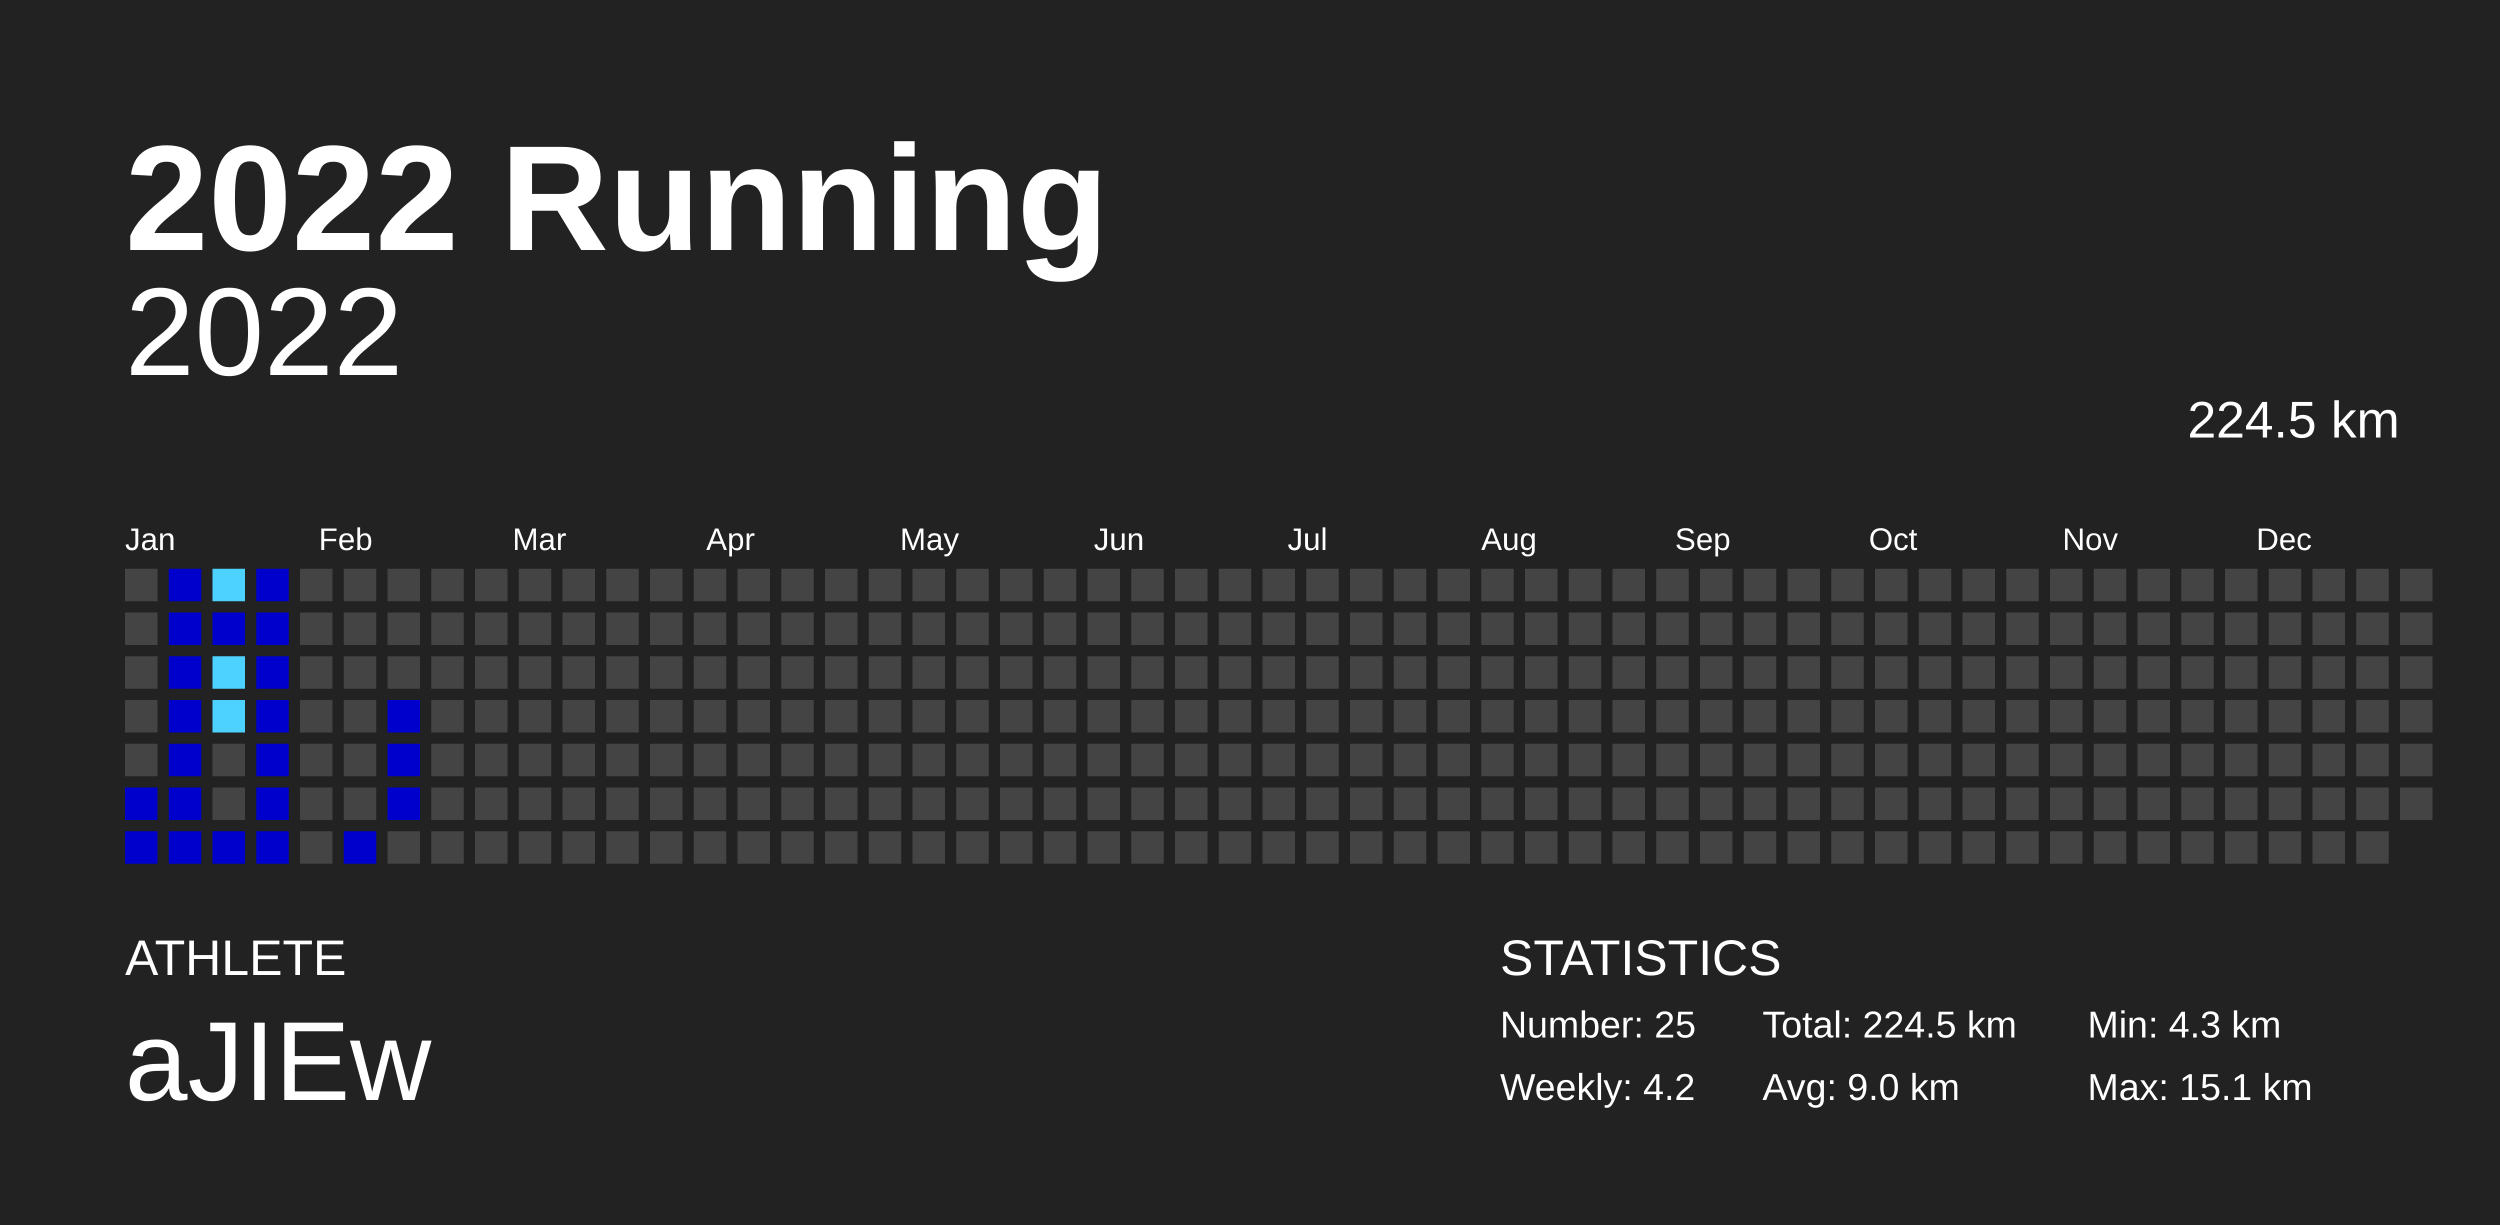
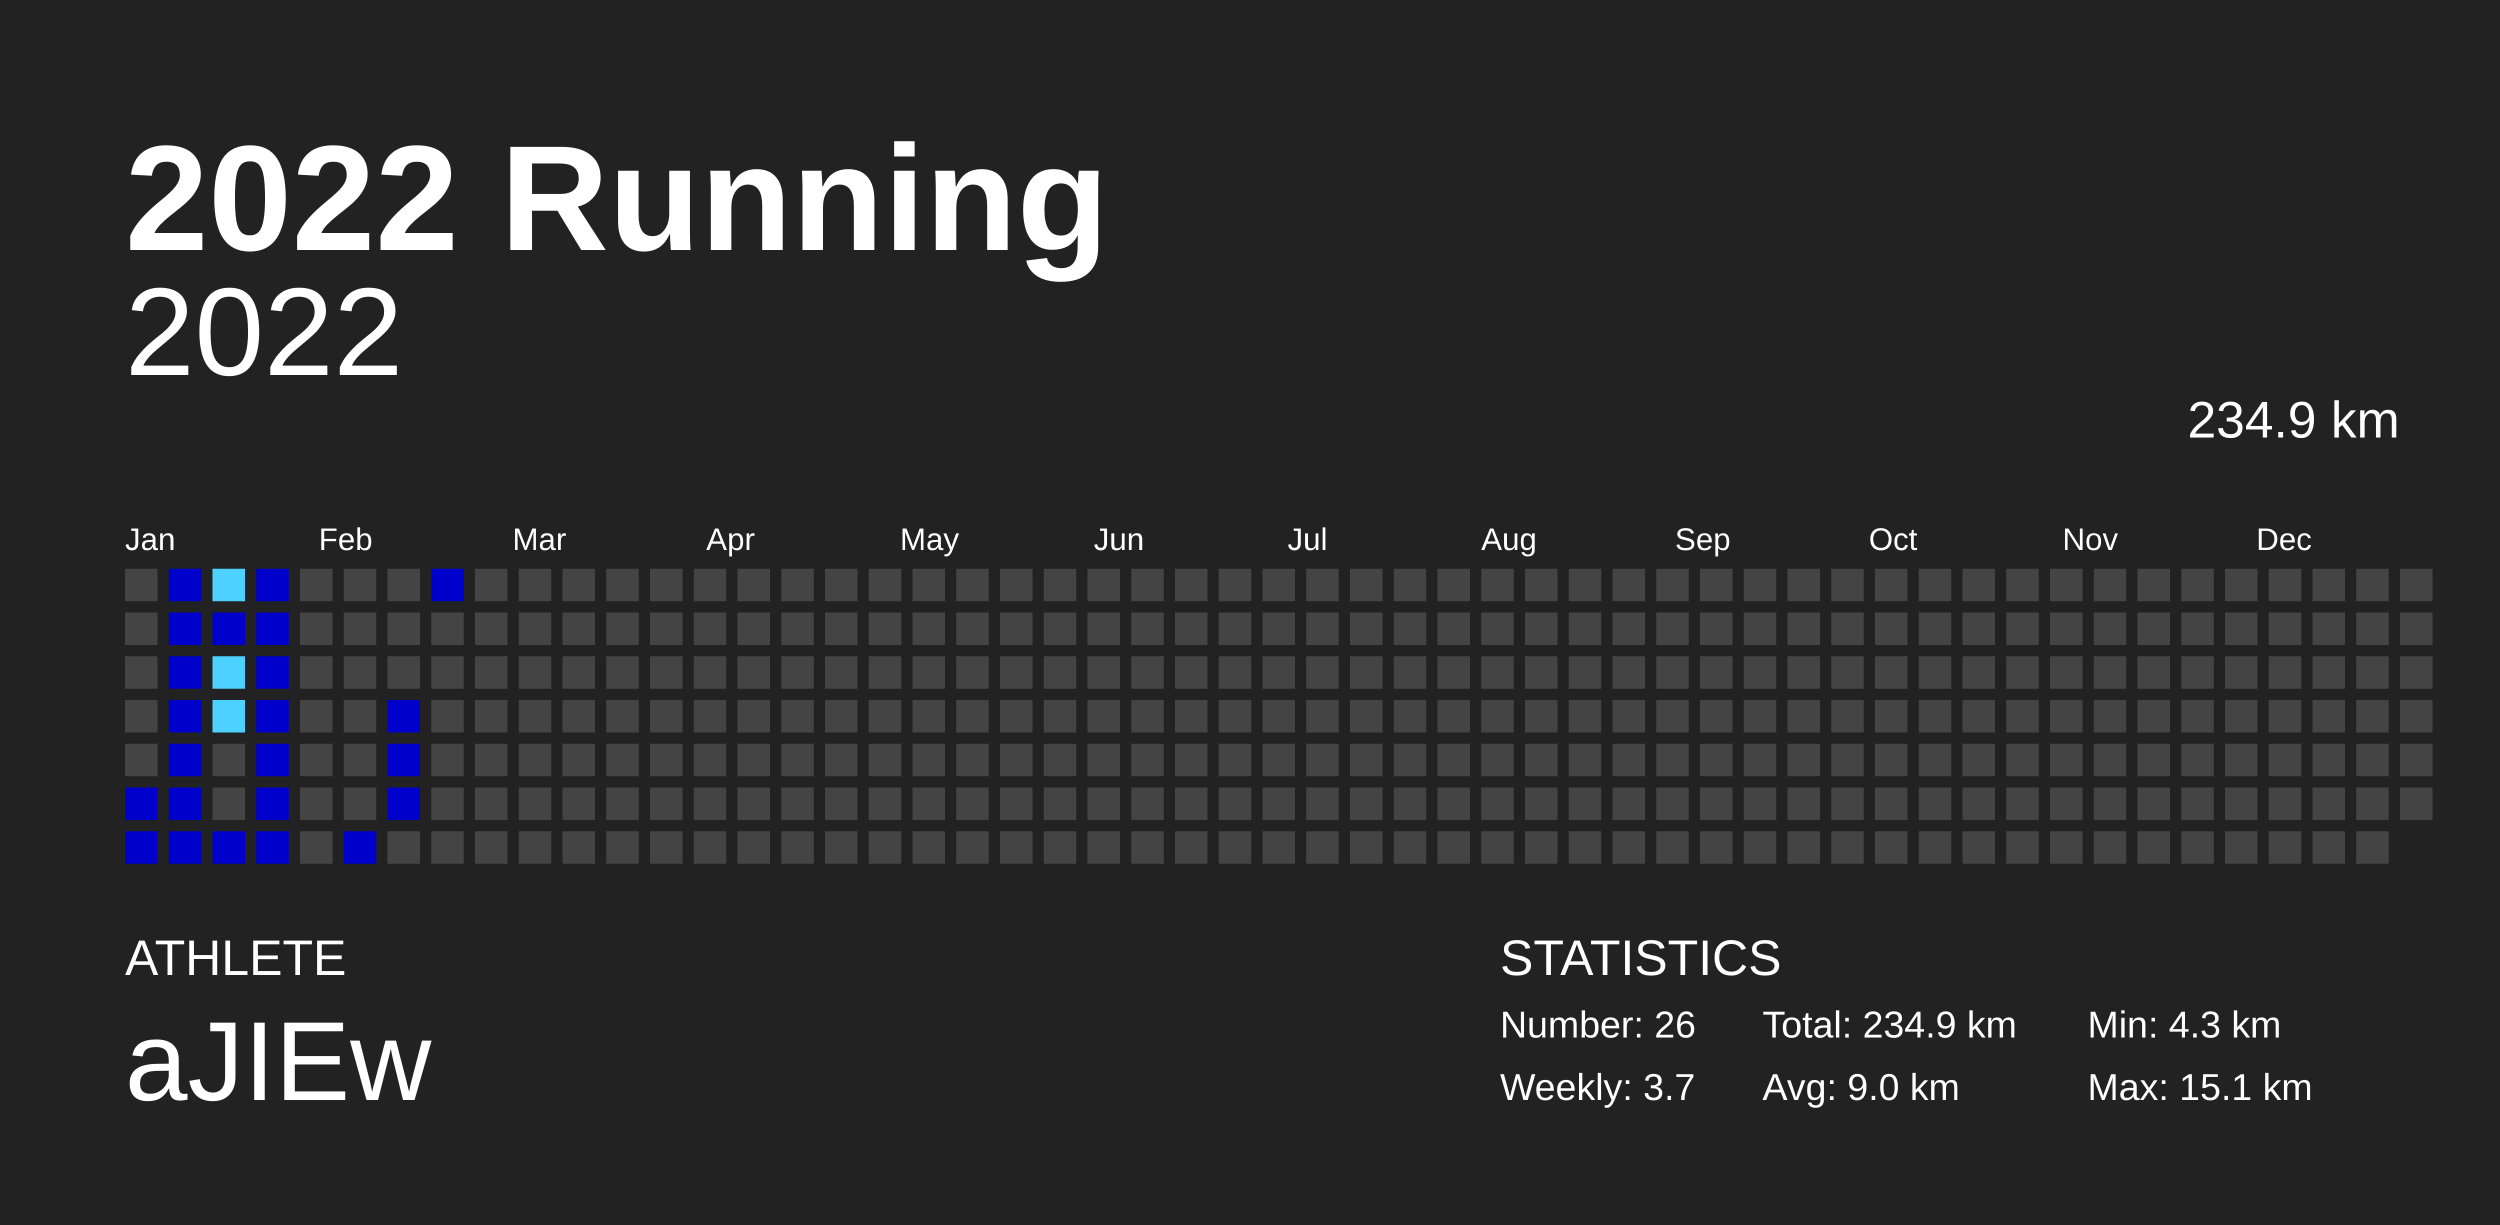
<svg xmlns="http://www.w3.org/2000/svg" baseProfile="full" height="98mm" version="1.1" viewBox="0,0,200,98" width="200mm">
  <defs />
  <rect fill="#222222" height="98" width="200" x="0" y="0" />
  <text fill="#FFFFFF" style="font-size:12px; font-family:Arial; font-weight:bold;" x="10" y="20">2022 Running</text>
  <text fill="#FFFFFF" style="font-size:4px; font-family:Arial" x="10" y="78">ATHLETE</text>
  <text fill="#FFFFFF" style="font-size:9px; font-family:Arial" x="10" y="88">aJIEw</text>
  <text fill="#FFFFFF" style="font-size:4px; font-family:Arial" x="120" y="78">STATISTICS</text>
-   <text fill="#FFFFFF" style="font-size:3px; font-family:Arial" x="120" y="83">Number: 25</text>
-   <text fill="#FFFFFF" style="font-size:3px; font-family:Arial" x="120" y="88">Weekly: 4.2</text>
-   <text fill="#FFFFFF" style="font-size:3px; font-family:Arial" x="141" y="83">Total: 224.5 km</text>
+   <text fill="#FFFFFF" style="font-size:3px; font-family:Arial" x="120" y="83">Number: 26</text>
+   <text fill="#FFFFFF" style="font-size:3px; font-family:Arial" x="120" y="88">Weekly: 3.7</text>
+   <text fill="#FFFFFF" style="font-size:3px; font-family:Arial" x="141" y="83">Total: 234.9 km</text>
  <text fill="#FFFFFF" style="font-size:3px; font-family:Arial" x="141" y="88">Avg: 9.0 km</text>
  <text fill="#FFFFFF" style="font-size:3px; font-family:Arial" x="167" y="83">Min: 4.3 km</text>
  <text fill="#FFFFFF" style="font-size:3px; font-family:Arial" x="167" y="88">Max: 15.1 km</text>
  <text alignment-baseline="hanging" fill="#FFFFFF" style="font-size:10.0px; font-family:Arial;" x="10" y="30">2022</text>
-   <text alignment-baseline="hanging" fill="#FFFFFF" style="font-size:4.125px; font-family:Arial;" x="175" y="35">224.5 km</text>
+   <text alignment-baseline="hanging" fill="#FFFFFF" style="font-size:4.125px; font-family:Arial;" x="175" y="35">234.9 km</text>
  <text fill="#FFFFFF" style="font-size:2.5px; font-family:Arial" x="10.0" y="44">Jan</text>
  <text fill="#FFFFFF" style="font-size:2.5px; font-family:Arial" x="25.5" y="44">Feb</text>
  <text fill="#FFFFFF" style="font-size:2.5px; font-family:Arial" x="41.0" y="44">Mar</text>
  <text fill="#FFFFFF" style="font-size:2.5px; font-family:Arial" x="56.5" y="44">Apr</text>
  <text fill="#FFFFFF" style="font-size:2.5px; font-family:Arial" x="72.0" y="44">May</text>
  <text fill="#FFFFFF" style="font-size:2.5px; font-family:Arial" x="87.5" y="44">Jun</text>
  <text fill="#FFFFFF" style="font-size:2.5px; font-family:Arial" x="103.0" y="44">Jul</text>
  <text fill="#FFFFFF" style="font-size:2.5px; font-family:Arial" x="118.5" y="44">Aug</text>
  <text fill="#FFFFFF" style="font-size:2.5px; font-family:Arial" x="134.0" y="44">Sep</text>
  <text fill="#FFFFFF" style="font-size:2.5px; font-family:Arial" x="149.5" y="44">Oct</text>
  <text fill="#FFFFFF" style="font-size:2.5px; font-family:Arial" x="165.0" y="44">Nov</text>
  <text fill="#FFFFFF" style="font-size:2.5px; font-family:Arial" x="180.5" y="44">Dec</text>
  <rect fill="#444444" height="2.6" width="2.6" x="10.0" y="45.5" />
  <rect fill="#444444" height="2.6" width="2.6" x="10.0" y="49.0" />
  <rect fill="#444444" height="2.6" width="2.6" x="10.0" y="52.5" />
  <rect fill="#444444" height="2.6" width="2.6" x="10.0" y="56.0" />
  <rect fill="#444444" height="2.6" width="2.6" x="10.0" y="59.5" />
  <rect fill="mediumblue" height="2.6" width="2.6" x="10.0" y="63.0" />
  <rect fill="mediumblue" height="2.6" width="2.6" x="10.0" y="66.5" />
  <rect fill="mediumblue" height="2.6" width="2.6" x="13.5" y="45.5" />
  <rect fill="mediumblue" height="2.6" width="2.6" x="13.5" y="49.0" />
  <rect fill="mediumblue" height="2.6" width="2.6" x="13.5" y="52.5" />
  <rect fill="mediumblue" height="2.6" width="2.6" x="13.5" y="56.0" />
  <rect fill="mediumblue" height="2.6" width="2.6" x="13.5" y="59.5" />
  <rect fill="mediumblue" height="2.6" width="2.6" x="13.5" y="63.0" />
  <rect fill="mediumblue" height="2.6" width="2.6" x="13.5" y="66.5" />
  <rect fill="#4dd2ff" height="2.6" width="2.6" x="17.0" y="45.5" />
  <rect fill="mediumblue" height="2.6" width="2.6" x="17.0" y="49.0" />
  <rect fill="#4dd2ff" height="2.6" width="2.6" x="17.0" y="52.5" />
  <rect fill="#4dd2ff" height="2.6" width="2.6" x="17.0" y="56.0" />
  <rect fill="#444444" height="2.6" width="2.6" x="17.0" y="59.5" />
  <rect fill="#444444" height="2.6" width="2.6" x="17.0" y="63.0" />
  <rect fill="mediumblue" height="2.6" width="2.6" x="17.0" y="66.5" />
  <rect fill="mediumblue" height="2.6" width="2.6" x="20.5" y="45.5" />
  <rect fill="mediumblue" height="2.6" width="2.6" x="20.5" y="49.0" />
  <rect fill="mediumblue" height="2.6" width="2.6" x="20.5" y="52.5" />
  <rect fill="mediumblue" height="2.6" width="2.6" x="20.5" y="56.0" />
  <rect fill="mediumblue" height="2.6" width="2.6" x="20.5" y="59.5" />
  <rect fill="mediumblue" height="2.6" width="2.6" x="20.5" y="63.0" />
  <rect fill="mediumblue" height="2.6" width="2.6" x="20.5" y="66.5" />
  <rect fill="#444444" height="2.6" width="2.6" x="24.0" y="45.5" />
  <rect fill="#444444" height="2.6" width="2.6" x="24.0" y="49.0" />
  <rect fill="#444444" height="2.6" width="2.6" x="24.0" y="52.5" />
  <rect fill="#444444" height="2.6" width="2.6" x="24.0" y="56.0" />
  <rect fill="#444444" height="2.6" width="2.6" x="24.0" y="59.5" />
  <rect fill="#444444" height="2.6" width="2.6" x="24.0" y="63.0" />
  <rect fill="#444444" height="2.6" width="2.6" x="24.0" y="66.5" />
  <rect fill="#444444" height="2.6" width="2.6" x="27.5" y="45.5" />
  <rect fill="#444444" height="2.6" width="2.6" x="27.5" y="49.0" />
  <rect fill="#444444" height="2.6" width="2.6" x="27.5" y="52.5" />
  <rect fill="#444444" height="2.6" width="2.6" x="27.5" y="56.0" />
  <rect fill="#444444" height="2.6" width="2.6" x="27.5" y="59.5" />
  <rect fill="#444444" height="2.6" width="2.6" x="27.5" y="63.0" />
  <rect fill="mediumblue" height="2.6" width="2.6" x="27.5" y="66.5" />
  <rect fill="#444444" height="2.6" width="2.6" x="31.0" y="45.5" />
  <rect fill="#444444" height="2.6" width="2.6" x="31.0" y="49.0" />
  <rect fill="#444444" height="2.6" width="2.6" x="31.0" y="52.5" />
  <rect fill="mediumblue" height="2.6" width="2.6" x="31.0" y="56.0" />
  <rect fill="mediumblue" height="2.6" width="2.6" x="31.0" y="59.5" />
  <rect fill="mediumblue" height="2.6" width="2.6" x="31.0" y="63.0" />
  <rect fill="#444444" height="2.6" width="2.6" x="31.0" y="66.5" />
-   <rect fill="#444444" height="2.6" width="2.6" x="34.5" y="45.5" />
+   <rect fill="mediumblue" height="2.6" width="2.6" x="34.5" y="45.5" />
  <rect fill="#444444" height="2.6" width="2.6" x="34.5" y="49.0" />
  <rect fill="#444444" height="2.6" width="2.6" x="34.5" y="52.5" />
  <rect fill="#444444" height="2.6" width="2.6" x="34.5" y="56.0" />
  <rect fill="#444444" height="2.6" width="2.6" x="34.5" y="59.5" />
  <rect fill="#444444" height="2.6" width="2.6" x="34.5" y="63.0" />
  <rect fill="#444444" height="2.6" width="2.6" x="34.5" y="66.5" />
  <rect fill="#444444" height="2.6" width="2.6" x="38.0" y="45.5" />
  <rect fill="#444444" height="2.6" width="2.6" x="38.0" y="49.0" />
  <rect fill="#444444" height="2.6" width="2.6" x="38.0" y="52.5" />
  <rect fill="#444444" height="2.6" width="2.6" x="38.0" y="56.0" />
  <rect fill="#444444" height="2.6" width="2.6" x="38.0" y="59.5" />
  <rect fill="#444444" height="2.6" width="2.6" x="38.0" y="63.0" />
  <rect fill="#444444" height="2.6" width="2.6" x="38.0" y="66.5" />
  <rect fill="#444444" height="2.6" width="2.6" x="41.5" y="45.5" />
  <rect fill="#444444" height="2.6" width="2.6" x="41.5" y="49.0" />
  <rect fill="#444444" height="2.6" width="2.6" x="41.5" y="52.5" />
  <rect fill="#444444" height="2.6" width="2.6" x="41.5" y="56.0" />
  <rect fill="#444444" height="2.6" width="2.6" x="41.5" y="59.5" />
  <rect fill="#444444" height="2.6" width="2.6" x="41.5" y="63.0" />
  <rect fill="#444444" height="2.6" width="2.6" x="41.5" y="66.5" />
  <rect fill="#444444" height="2.6" width="2.6" x="45.0" y="45.5" />
  <rect fill="#444444" height="2.6" width="2.6" x="45.0" y="49.0" />
  <rect fill="#444444" height="2.6" width="2.6" x="45.0" y="52.5" />
  <rect fill="#444444" height="2.6" width="2.6" x="45.0" y="56.0" />
  <rect fill="#444444" height="2.6" width="2.6" x="45.0" y="59.5" />
  <rect fill="#444444" height="2.6" width="2.6" x="45.0" y="63.0" />
  <rect fill="#444444" height="2.6" width="2.6" x="45.0" y="66.5" />
  <rect fill="#444444" height="2.6" width="2.6" x="48.5" y="45.5" />
  <rect fill="#444444" height="2.6" width="2.6" x="48.5" y="49.0" />
  <rect fill="#444444" height="2.6" width="2.6" x="48.5" y="52.5" />
  <rect fill="#444444" height="2.6" width="2.6" x="48.5" y="56.0" />
  <rect fill="#444444" height="2.6" width="2.6" x="48.5" y="59.5" />
  <rect fill="#444444" height="2.6" width="2.6" x="48.5" y="63.0" />
  <rect fill="#444444" height="2.6" width="2.6" x="48.5" y="66.5" />
  <rect fill="#444444" height="2.6" width="2.6" x="52.0" y="45.5" />
  <rect fill="#444444" height="2.6" width="2.6" x="52.0" y="49.0" />
  <rect fill="#444444" height="2.6" width="2.6" x="52.0" y="52.5" />
  <rect fill="#444444" height="2.6" width="2.6" x="52.0" y="56.0" />
  <rect fill="#444444" height="2.6" width="2.6" x="52.0" y="59.5" />
  <rect fill="#444444" height="2.6" width="2.6" x="52.0" y="63.0" />
  <rect fill="#444444" height="2.6" width="2.6" x="52.0" y="66.5" />
  <rect fill="#444444" height="2.6" width="2.6" x="55.5" y="45.5" />
  <rect fill="#444444" height="2.6" width="2.6" x="55.5" y="49.0" />
  <rect fill="#444444" height="2.6" width="2.6" x="55.5" y="52.5" />
  <rect fill="#444444" height="2.6" width="2.6" x="55.5" y="56.0" />
  <rect fill="#444444" height="2.6" width="2.6" x="55.5" y="59.5" />
  <rect fill="#444444" height="2.6" width="2.6" x="55.5" y="63.0" />
  <rect fill="#444444" height="2.6" width="2.6" x="55.5" y="66.5" />
  <rect fill="#444444" height="2.6" width="2.6" x="59.0" y="45.5" />
  <rect fill="#444444" height="2.6" width="2.6" x="59.0" y="49.0" />
  <rect fill="#444444" height="2.6" width="2.6" x="59.0" y="52.5" />
  <rect fill="#444444" height="2.6" width="2.6" x="59.0" y="56.0" />
  <rect fill="#444444" height="2.6" width="2.6" x="59.0" y="59.5" />
  <rect fill="#444444" height="2.6" width="2.6" x="59.0" y="63.0" />
  <rect fill="#444444" height="2.6" width="2.6" x="59.0" y="66.5" />
  <rect fill="#444444" height="2.6" width="2.6" x="62.5" y="45.5" />
  <rect fill="#444444" height="2.6" width="2.6" x="62.5" y="49.0" />
  <rect fill="#444444" height="2.6" width="2.6" x="62.5" y="52.5" />
  <rect fill="#444444" height="2.6" width="2.6" x="62.5" y="56.0" />
  <rect fill="#444444" height="2.6" width="2.6" x="62.5" y="59.5" />
  <rect fill="#444444" height="2.6" width="2.6" x="62.5" y="63.0" />
  <rect fill="#444444" height="2.6" width="2.6" x="62.5" y="66.5" />
  <rect fill="#444444" height="2.6" width="2.6" x="66.0" y="45.5" />
  <rect fill="#444444" height="2.6" width="2.6" x="66.0" y="49.0" />
  <rect fill="#444444" height="2.6" width="2.6" x="66.0" y="52.5" />
  <rect fill="#444444" height="2.6" width="2.6" x="66.0" y="56.0" />
  <rect fill="#444444" height="2.6" width="2.6" x="66.0" y="59.5" />
  <rect fill="#444444" height="2.6" width="2.6" x="66.0" y="63.0" />
  <rect fill="#444444" height="2.6" width="2.6" x="66.0" y="66.5" />
  <rect fill="#444444" height="2.6" width="2.6" x="69.5" y="45.5" />
  <rect fill="#444444" height="2.6" width="2.6" x="69.5" y="49.0" />
  <rect fill="#444444" height="2.6" width="2.6" x="69.5" y="52.5" />
  <rect fill="#444444" height="2.6" width="2.6" x="69.5" y="56.0" />
  <rect fill="#444444" height="2.6" width="2.6" x="69.5" y="59.5" />
  <rect fill="#444444" height="2.6" width="2.6" x="69.5" y="63.0" />
  <rect fill="#444444" height="2.6" width="2.6" x="69.5" y="66.5" />
  <rect fill="#444444" height="2.6" width="2.6" x="73.0" y="45.5" />
  <rect fill="#444444" height="2.6" width="2.6" x="73.0" y="49.0" />
  <rect fill="#444444" height="2.6" width="2.6" x="73.0" y="52.5" />
  <rect fill="#444444" height="2.6" width="2.6" x="73.0" y="56.0" />
  <rect fill="#444444" height="2.6" width="2.6" x="73.0" y="59.5" />
  <rect fill="#444444" height="2.6" width="2.6" x="73.0" y="63.0" />
  <rect fill="#444444" height="2.6" width="2.6" x="73.0" y="66.5" />
  <rect fill="#444444" height="2.6" width="2.6" x="76.5" y="45.5" />
  <rect fill="#444444" height="2.6" width="2.6" x="76.5" y="49.0" />
  <rect fill="#444444" height="2.6" width="2.6" x="76.5" y="52.5" />
  <rect fill="#444444" height="2.6" width="2.6" x="76.5" y="56.0" />
  <rect fill="#444444" height="2.6" width="2.6" x="76.5" y="59.5" />
  <rect fill="#444444" height="2.6" width="2.6" x="76.5" y="63.0" />
  <rect fill="#444444" height="2.6" width="2.6" x="76.5" y="66.5" />
  <rect fill="#444444" height="2.6" width="2.6" x="80.0" y="45.5" />
  <rect fill="#444444" height="2.6" width="2.6" x="80.0" y="49.0" />
  <rect fill="#444444" height="2.6" width="2.6" x="80.0" y="52.5" />
  <rect fill="#444444" height="2.6" width="2.6" x="80.0" y="56.0" />
  <rect fill="#444444" height="2.6" width="2.6" x="80.0" y="59.5" />
  <rect fill="#444444" height="2.6" width="2.6" x="80.0" y="63.0" />
  <rect fill="#444444" height="2.6" width="2.6" x="80.0" y="66.5" />
  <rect fill="#444444" height="2.6" width="2.6" x="83.5" y="45.5" />
  <rect fill="#444444" height="2.6" width="2.6" x="83.5" y="49.0" />
  <rect fill="#444444" height="2.6" width="2.6" x="83.5" y="52.5" />
  <rect fill="#444444" height="2.6" width="2.6" x="83.5" y="56.0" />
  <rect fill="#444444" height="2.6" width="2.6" x="83.5" y="59.5" />
  <rect fill="#444444" height="2.6" width="2.6" x="83.5" y="63.0" />
  <rect fill="#444444" height="2.6" width="2.6" x="83.5" y="66.5" />
  <rect fill="#444444" height="2.6" width="2.6" x="87.0" y="45.5" />
  <rect fill="#444444" height="2.6" width="2.6" x="87.0" y="49.0" />
  <rect fill="#444444" height="2.6" width="2.6" x="87.0" y="52.5" />
  <rect fill="#444444" height="2.6" width="2.6" x="87.0" y="56.0" />
  <rect fill="#444444" height="2.6" width="2.6" x="87.0" y="59.5" />
  <rect fill="#444444" height="2.6" width="2.6" x="87.0" y="63.0" />
  <rect fill="#444444" height="2.6" width="2.6" x="87.0" y="66.5" />
  <rect fill="#444444" height="2.6" width="2.6" x="90.5" y="45.5" />
  <rect fill="#444444" height="2.6" width="2.6" x="90.5" y="49.0" />
  <rect fill="#444444" height="2.6" width="2.6" x="90.5" y="52.5" />
  <rect fill="#444444" height="2.6" width="2.6" x="90.5" y="56.0" />
  <rect fill="#444444" height="2.6" width="2.6" x="90.5" y="59.5" />
  <rect fill="#444444" height="2.6" width="2.6" x="90.5" y="63.0" />
  <rect fill="#444444" height="2.6" width="2.6" x="90.5" y="66.5" />
  <rect fill="#444444" height="2.6" width="2.6" x="94.0" y="45.5" />
  <rect fill="#444444" height="2.6" width="2.6" x="94.0" y="49.0" />
  <rect fill="#444444" height="2.6" width="2.6" x="94.0" y="52.5" />
  <rect fill="#444444" height="2.6" width="2.6" x="94.0" y="56.0" />
  <rect fill="#444444" height="2.6" width="2.6" x="94.0" y="59.5" />
  <rect fill="#444444" height="2.6" width="2.6" x="94.0" y="63.0" />
  <rect fill="#444444" height="2.6" width="2.6" x="94.0" y="66.5" />
  <rect fill="#444444" height="2.6" width="2.6" x="97.5" y="45.5" />
  <rect fill="#444444" height="2.6" width="2.6" x="97.5" y="49.0" />
  <rect fill="#444444" height="2.6" width="2.6" x="97.5" y="52.5" />
  <rect fill="#444444" height="2.6" width="2.6" x="97.5" y="56.0" />
  <rect fill="#444444" height="2.6" width="2.6" x="97.5" y="59.5" />
  <rect fill="#444444" height="2.6" width="2.6" x="97.5" y="63.0" />
  <rect fill="#444444" height="2.6" width="2.6" x="97.5" y="66.5" />
  <rect fill="#444444" height="2.6" width="2.6" x="101.0" y="45.5" />
  <rect fill="#444444" height="2.6" width="2.6" x="101.0" y="49.0" />
  <rect fill="#444444" height="2.6" width="2.6" x="101.0" y="52.5" />
  <rect fill="#444444" height="2.6" width="2.6" x="101.0" y="56.0" />
  <rect fill="#444444" height="2.6" width="2.6" x="101.0" y="59.5" />
  <rect fill="#444444" height="2.6" width="2.6" x="101.0" y="63.0" />
  <rect fill="#444444" height="2.6" width="2.6" x="101.0" y="66.5" />
  <rect fill="#444444" height="2.6" width="2.6" x="104.5" y="45.5" />
  <rect fill="#444444" height="2.6" width="2.6" x="104.5" y="49.0" />
  <rect fill="#444444" height="2.6" width="2.6" x="104.5" y="52.5" />
  <rect fill="#444444" height="2.6" width="2.6" x="104.5" y="56.0" />
  <rect fill="#444444" height="2.6" width="2.6" x="104.5" y="59.5" />
  <rect fill="#444444" height="2.6" width="2.6" x="104.5" y="63.0" />
  <rect fill="#444444" height="2.6" width="2.6" x="104.5" y="66.5" />
  <rect fill="#444444" height="2.6" width="2.6" x="108.0" y="45.5" />
  <rect fill="#444444" height="2.6" width="2.6" x="108.0" y="49.0" />
  <rect fill="#444444" height="2.6" width="2.6" x="108.0" y="52.5" />
  <rect fill="#444444" height="2.6" width="2.6" x="108.0" y="56.0" />
  <rect fill="#444444" height="2.6" width="2.6" x="108.0" y="59.5" />
  <rect fill="#444444" height="2.6" width="2.6" x="108.0" y="63.0" />
  <rect fill="#444444" height="2.6" width="2.6" x="108.0" y="66.5" />
  <rect fill="#444444" height="2.6" width="2.6" x="111.5" y="45.5" />
  <rect fill="#444444" height="2.6" width="2.6" x="111.5" y="49.0" />
  <rect fill="#444444" height="2.6" width="2.6" x="111.5" y="52.5" />
  <rect fill="#444444" height="2.6" width="2.6" x="111.5" y="56.0" />
  <rect fill="#444444" height="2.6" width="2.6" x="111.5" y="59.5" />
  <rect fill="#444444" height="2.6" width="2.6" x="111.5" y="63.0" />
  <rect fill="#444444" height="2.6" width="2.6" x="111.5" y="66.5" />
  <rect fill="#444444" height="2.6" width="2.6" x="115.0" y="45.5" />
  <rect fill="#444444" height="2.6" width="2.6" x="115.0" y="49.0" />
  <rect fill="#444444" height="2.6" width="2.6" x="115.0" y="52.5" />
  <rect fill="#444444" height="2.6" width="2.6" x="115.0" y="56.0" />
  <rect fill="#444444" height="2.6" width="2.6" x="115.0" y="59.5" />
  <rect fill="#444444" height="2.6" width="2.6" x="115.0" y="63.0" />
  <rect fill="#444444" height="2.6" width="2.6" x="115.0" y="66.5" />
  <rect fill="#444444" height="2.6" width="2.6" x="118.5" y="45.5" />
  <rect fill="#444444" height="2.6" width="2.6" x="118.5" y="49.0" />
  <rect fill="#444444" height="2.6" width="2.6" x="118.5" y="52.5" />
  <rect fill="#444444" height="2.6" width="2.6" x="118.5" y="56.0" />
  <rect fill="#444444" height="2.6" width="2.6" x="118.5" y="59.5" />
  <rect fill="#444444" height="2.6" width="2.6" x="118.5" y="63.0" />
  <rect fill="#444444" height="2.6" width="2.6" x="118.5" y="66.5" />
  <rect fill="#444444" height="2.6" width="2.6" x="122.0" y="45.5" />
  <rect fill="#444444" height="2.6" width="2.6" x="122.0" y="49.0" />
  <rect fill="#444444" height="2.6" width="2.6" x="122.0" y="52.5" />
  <rect fill="#444444" height="2.6" width="2.6" x="122.0" y="56.0" />
  <rect fill="#444444" height="2.6" width="2.6" x="122.0" y="59.5" />
  <rect fill="#444444" height="2.6" width="2.6" x="122.0" y="63.0" />
  <rect fill="#444444" height="2.6" width="2.6" x="122.0" y="66.5" />
  <rect fill="#444444" height="2.6" width="2.6" x="125.5" y="45.5" />
  <rect fill="#444444" height="2.6" width="2.6" x="125.5" y="49.0" />
  <rect fill="#444444" height="2.6" width="2.6" x="125.5" y="52.5" />
  <rect fill="#444444" height="2.6" width="2.6" x="125.5" y="56.0" />
  <rect fill="#444444" height="2.6" width="2.6" x="125.5" y="59.5" />
  <rect fill="#444444" height="2.6" width="2.6" x="125.5" y="63.0" />
  <rect fill="#444444" height="2.6" width="2.6" x="125.5" y="66.5" />
  <rect fill="#444444" height="2.6" width="2.6" x="129.0" y="45.5" />
  <rect fill="#444444" height="2.6" width="2.6" x="129.0" y="49.0" />
  <rect fill="#444444" height="2.6" width="2.6" x="129.0" y="52.5" />
  <rect fill="#444444" height="2.6" width="2.6" x="129.0" y="56.0" />
  <rect fill="#444444" height="2.6" width="2.6" x="129.0" y="59.5" />
  <rect fill="#444444" height="2.6" width="2.6" x="129.0" y="63.0" />
  <rect fill="#444444" height="2.6" width="2.6" x="129.0" y="66.5" />
  <rect fill="#444444" height="2.6" width="2.6" x="132.5" y="45.5" />
  <rect fill="#444444" height="2.6" width="2.6" x="132.5" y="49.0" />
  <rect fill="#444444" height="2.6" width="2.6" x="132.5" y="52.5" />
  <rect fill="#444444" height="2.6" width="2.6" x="132.5" y="56.0" />
  <rect fill="#444444" height="2.6" width="2.6" x="132.5" y="59.5" />
  <rect fill="#444444" height="2.6" width="2.6" x="132.5" y="63.0" />
  <rect fill="#444444" height="2.6" width="2.6" x="132.5" y="66.5" />
  <rect fill="#444444" height="2.6" width="2.6" x="136.0" y="45.5" />
  <rect fill="#444444" height="2.6" width="2.6" x="136.0" y="49.0" />
  <rect fill="#444444" height="2.6" width="2.6" x="136.0" y="52.5" />
  <rect fill="#444444" height="2.6" width="2.6" x="136.0" y="56.0" />
  <rect fill="#444444" height="2.6" width="2.6" x="136.0" y="59.5" />
  <rect fill="#444444" height="2.6" width="2.6" x="136.0" y="63.0" />
  <rect fill="#444444" height="2.6" width="2.6" x="136.0" y="66.5" />
  <rect fill="#444444" height="2.6" width="2.6" x="139.5" y="45.5" />
  <rect fill="#444444" height="2.6" width="2.6" x="139.5" y="49.0" />
  <rect fill="#444444" height="2.6" width="2.6" x="139.5" y="52.5" />
  <rect fill="#444444" height="2.6" width="2.6" x="139.5" y="56.0" />
  <rect fill="#444444" height="2.6" width="2.6" x="139.5" y="59.5" />
  <rect fill="#444444" height="2.6" width="2.6" x="139.5" y="63.0" />
  <rect fill="#444444" height="2.6" width="2.6" x="139.5" y="66.5" />
  <rect fill="#444444" height="2.6" width="2.6" x="143.0" y="45.5" />
  <rect fill="#444444" height="2.6" width="2.6" x="143.0" y="49.0" />
  <rect fill="#444444" height="2.6" width="2.6" x="143.0" y="52.5" />
  <rect fill="#444444" height="2.6" width="2.6" x="143.0" y="56.0" />
  <rect fill="#444444" height="2.6" width="2.6" x="143.0" y="59.5" />
  <rect fill="#444444" height="2.6" width="2.6" x="143.0" y="63.0" />
  <rect fill="#444444" height="2.6" width="2.6" x="143.0" y="66.5" />
  <rect fill="#444444" height="2.6" width="2.6" x="146.5" y="45.5" />
  <rect fill="#444444" height="2.6" width="2.6" x="146.5" y="49.0" />
  <rect fill="#444444" height="2.6" width="2.6" x="146.5" y="52.5" />
  <rect fill="#444444" height="2.6" width="2.6" x="146.5" y="56.0" />
  <rect fill="#444444" height="2.6" width="2.6" x="146.5" y="59.5" />
  <rect fill="#444444" height="2.6" width="2.6" x="146.5" y="63.0" />
  <rect fill="#444444" height="2.6" width="2.6" x="146.5" y="66.5" />
  <rect fill="#444444" height="2.6" width="2.6" x="150.0" y="45.5" />
  <rect fill="#444444" height="2.6" width="2.6" x="150.0" y="49.0" />
  <rect fill="#444444" height="2.6" width="2.6" x="150.0" y="52.5" />
  <rect fill="#444444" height="2.6" width="2.6" x="150.0" y="56.0" />
  <rect fill="#444444" height="2.6" width="2.6" x="150.0" y="59.5" />
  <rect fill="#444444" height="2.6" width="2.6" x="150.0" y="63.0" />
  <rect fill="#444444" height="2.6" width="2.6" x="150.0" y="66.5" />
  <rect fill="#444444" height="2.6" width="2.6" x="153.5" y="45.5" />
  <rect fill="#444444" height="2.6" width="2.6" x="153.5" y="49.0" />
  <rect fill="#444444" height="2.6" width="2.6" x="153.5" y="52.5" />
  <rect fill="#444444" height="2.6" width="2.6" x="153.5" y="56.0" />
  <rect fill="#444444" height="2.6" width="2.6" x="153.5" y="59.5" />
  <rect fill="#444444" height="2.6" width="2.6" x="153.5" y="63.0" />
  <rect fill="#444444" height="2.6" width="2.6" x="153.5" y="66.5" />
  <rect fill="#444444" height="2.6" width="2.6" x="157.0" y="45.5" />
  <rect fill="#444444" height="2.6" width="2.6" x="157.0" y="49.0" />
  <rect fill="#444444" height="2.6" width="2.6" x="157.0" y="52.5" />
  <rect fill="#444444" height="2.6" width="2.6" x="157.0" y="56.0" />
  <rect fill="#444444" height="2.6" width="2.6" x="157.0" y="59.5" />
  <rect fill="#444444" height="2.6" width="2.6" x="157.0" y="63.0" />
  <rect fill="#444444" height="2.6" width="2.6" x="157.0" y="66.5" />
  <rect fill="#444444" height="2.6" width="2.6" x="160.5" y="45.5" />
  <rect fill="#444444" height="2.6" width="2.6" x="160.5" y="49.0" />
  <rect fill="#444444" height="2.6" width="2.6" x="160.5" y="52.5" />
  <rect fill="#444444" height="2.6" width="2.6" x="160.5" y="56.0" />
  <rect fill="#444444" height="2.6" width="2.6" x="160.5" y="59.5" />
  <rect fill="#444444" height="2.6" width="2.6" x="160.5" y="63.0" />
  <rect fill="#444444" height="2.6" width="2.6" x="160.5" y="66.5" />
  <rect fill="#444444" height="2.6" width="2.6" x="164.0" y="45.5" />
  <rect fill="#444444" height="2.6" width="2.6" x="164.0" y="49.0" />
  <rect fill="#444444" height="2.6" width="2.6" x="164.0" y="52.5" />
  <rect fill="#444444" height="2.6" width="2.6" x="164.0" y="56.0" />
  <rect fill="#444444" height="2.6" width="2.6" x="164.0" y="59.5" />
  <rect fill="#444444" height="2.6" width="2.6" x="164.0" y="63.0" />
  <rect fill="#444444" height="2.6" width="2.6" x="164.0" y="66.5" />
  <rect fill="#444444" height="2.6" width="2.6" x="167.5" y="45.5" />
  <rect fill="#444444" height="2.6" width="2.6" x="167.5" y="49.0" />
  <rect fill="#444444" height="2.6" width="2.6" x="167.5" y="52.5" />
  <rect fill="#444444" height="2.6" width="2.6" x="167.5" y="56.0" />
  <rect fill="#444444" height="2.6" width="2.6" x="167.5" y="59.5" />
  <rect fill="#444444" height="2.6" width="2.6" x="167.5" y="63.0" />
  <rect fill="#444444" height="2.6" width="2.6" x="167.5" y="66.5" />
  <rect fill="#444444" height="2.6" width="2.6" x="171.0" y="45.5" />
  <rect fill="#444444" height="2.6" width="2.6" x="171.0" y="49.0" />
  <rect fill="#444444" height="2.6" width="2.6" x="171.0" y="52.5" />
  <rect fill="#444444" height="2.6" width="2.6" x="171.0" y="56.0" />
  <rect fill="#444444" height="2.6" width="2.6" x="171.0" y="59.5" />
  <rect fill="#444444" height="2.6" width="2.6" x="171.0" y="63.0" />
  <rect fill="#444444" height="2.6" width="2.6" x="171.0" y="66.5" />
  <rect fill="#444444" height="2.6" width="2.6" x="174.5" y="45.5" />
  <rect fill="#444444" height="2.6" width="2.6" x="174.5" y="49.0" />
  <rect fill="#444444" height="2.6" width="2.6" x="174.5" y="52.5" />
  <rect fill="#444444" height="2.6" width="2.6" x="174.5" y="56.0" />
  <rect fill="#444444" height="2.6" width="2.6" x="174.5" y="59.5" />
  <rect fill="#444444" height="2.6" width="2.6" x="174.5" y="63.0" />
  <rect fill="#444444" height="2.6" width="2.6" x="174.5" y="66.5" />
  <rect fill="#444444" height="2.6" width="2.6" x="178.0" y="45.5" />
  <rect fill="#444444" height="2.6" width="2.6" x="178.0" y="49.0" />
  <rect fill="#444444" height="2.6" width="2.6" x="178.0" y="52.5" />
  <rect fill="#444444" height="2.6" width="2.6" x="178.0" y="56.0" />
  <rect fill="#444444" height="2.6" width="2.6" x="178.0" y="59.5" />
  <rect fill="#444444" height="2.6" width="2.6" x="178.0" y="63.0" />
  <rect fill="#444444" height="2.6" width="2.6" x="178.0" y="66.5" />
  <rect fill="#444444" height="2.6" width="2.6" x="181.5" y="45.5" />
  <rect fill="#444444" height="2.6" width="2.6" x="181.5" y="49.0" />
  <rect fill="#444444" height="2.6" width="2.6" x="181.5" y="52.5" />
  <rect fill="#444444" height="2.6" width="2.6" x="181.5" y="56.0" />
  <rect fill="#444444" height="2.6" width="2.6" x="181.5" y="59.5" />
  <rect fill="#444444" height="2.6" width="2.6" x="181.5" y="63.0" />
  <rect fill="#444444" height="2.6" width="2.6" x="181.5" y="66.5" />
  <rect fill="#444444" height="2.6" width="2.6" x="185.0" y="45.5" />
  <rect fill="#444444" height="2.6" width="2.6" x="185.0" y="49.0" />
  <rect fill="#444444" height="2.6" width="2.6" x="185.0" y="52.5" />
  <rect fill="#444444" height="2.6" width="2.6" x="185.0" y="56.0" />
  <rect fill="#444444" height="2.6" width="2.6" x="185.0" y="59.5" />
  <rect fill="#444444" height="2.6" width="2.6" x="185.0" y="63.0" />
  <rect fill="#444444" height="2.6" width="2.6" x="185.0" y="66.5" />
  <rect fill="#444444" height="2.6" width="2.6" x="188.5" y="45.5" />
  <rect fill="#444444" height="2.6" width="2.6" x="188.5" y="49.0" />
  <rect fill="#444444" height="2.6" width="2.6" x="188.5" y="52.5" />
  <rect fill="#444444" height="2.6" width="2.6" x="188.5" y="56.0" />
  <rect fill="#444444" height="2.6" width="2.6" x="188.5" y="59.5" />
  <rect fill="#444444" height="2.6" width="2.6" x="188.5" y="63.0" />
  <rect fill="#444444" height="2.6" width="2.6" x="188.5" y="66.5" />
  <rect fill="#444444" height="2.6" width="2.6" x="192.0" y="45.5" />
  <rect fill="#444444" height="2.6" width="2.6" x="192.0" y="49.0" />
  <rect fill="#444444" height="2.6" width="2.6" x="192.0" y="52.5" />
  <rect fill="#444444" height="2.6" width="2.6" x="192.0" y="56.0" />
  <rect fill="#444444" height="2.6" width="2.6" x="192.0" y="59.5" />
  <rect fill="#444444" height="2.6" width="2.6" x="192.0" y="63.0" />
</svg>
